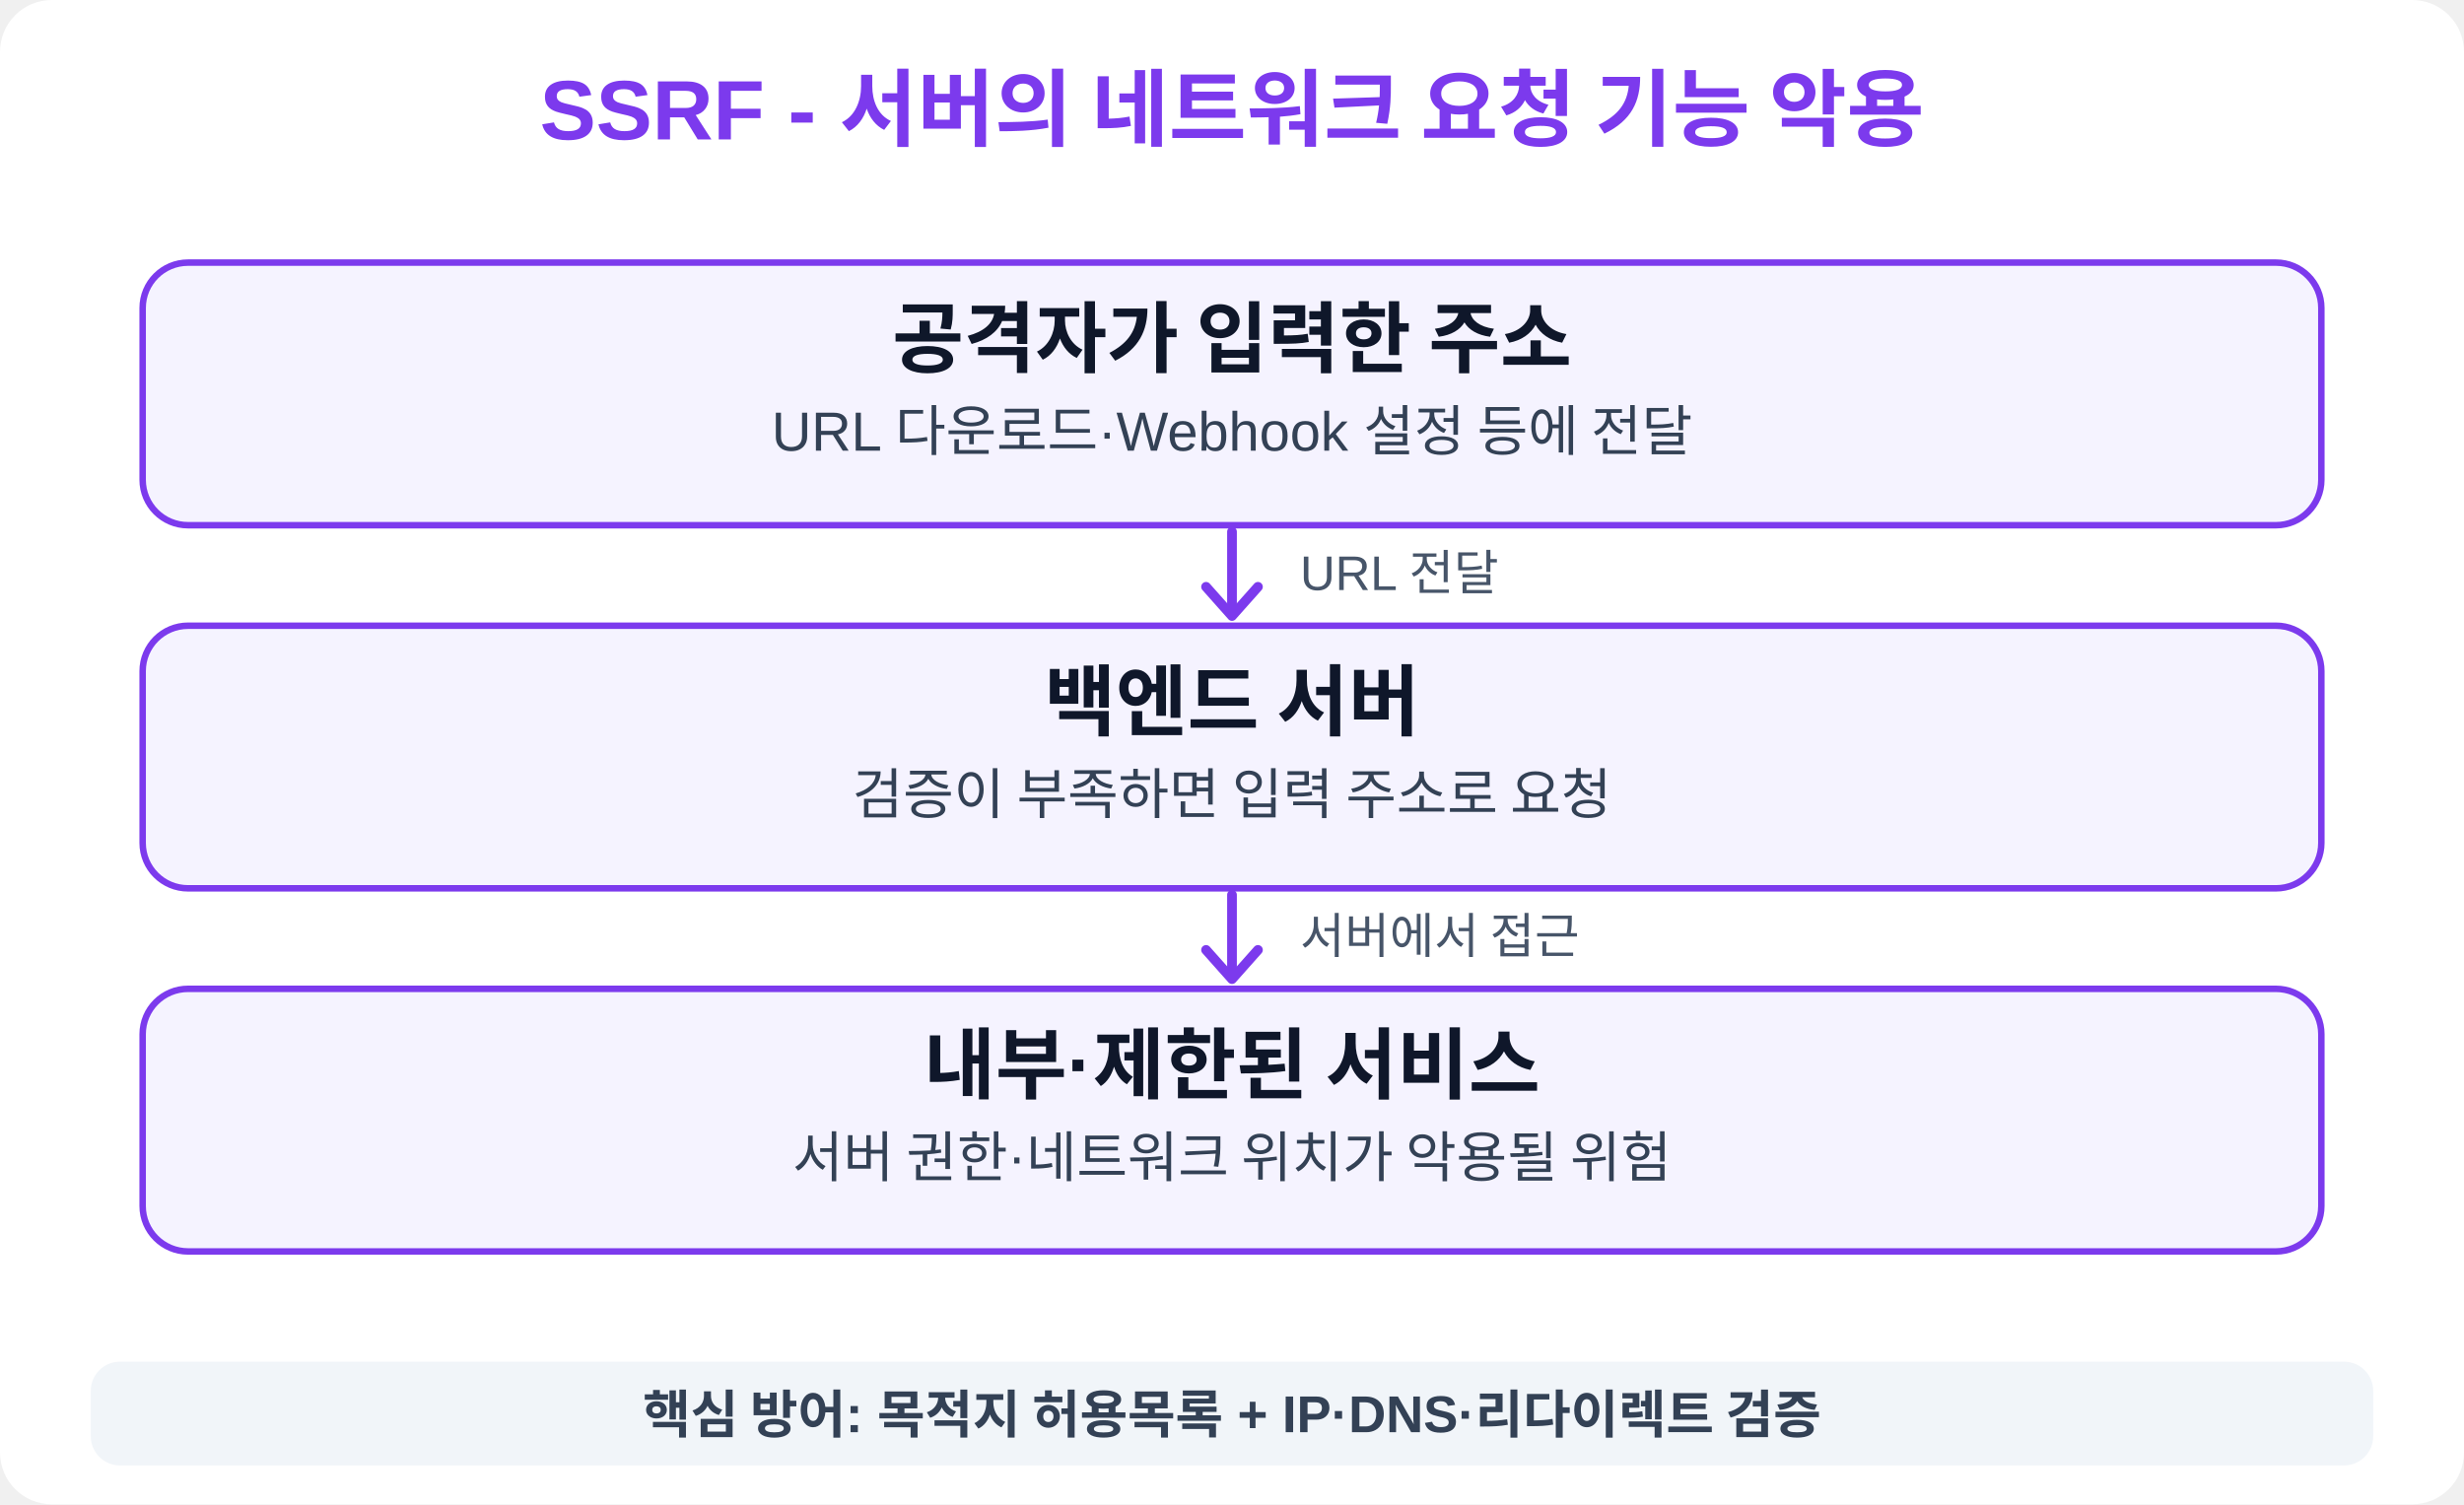
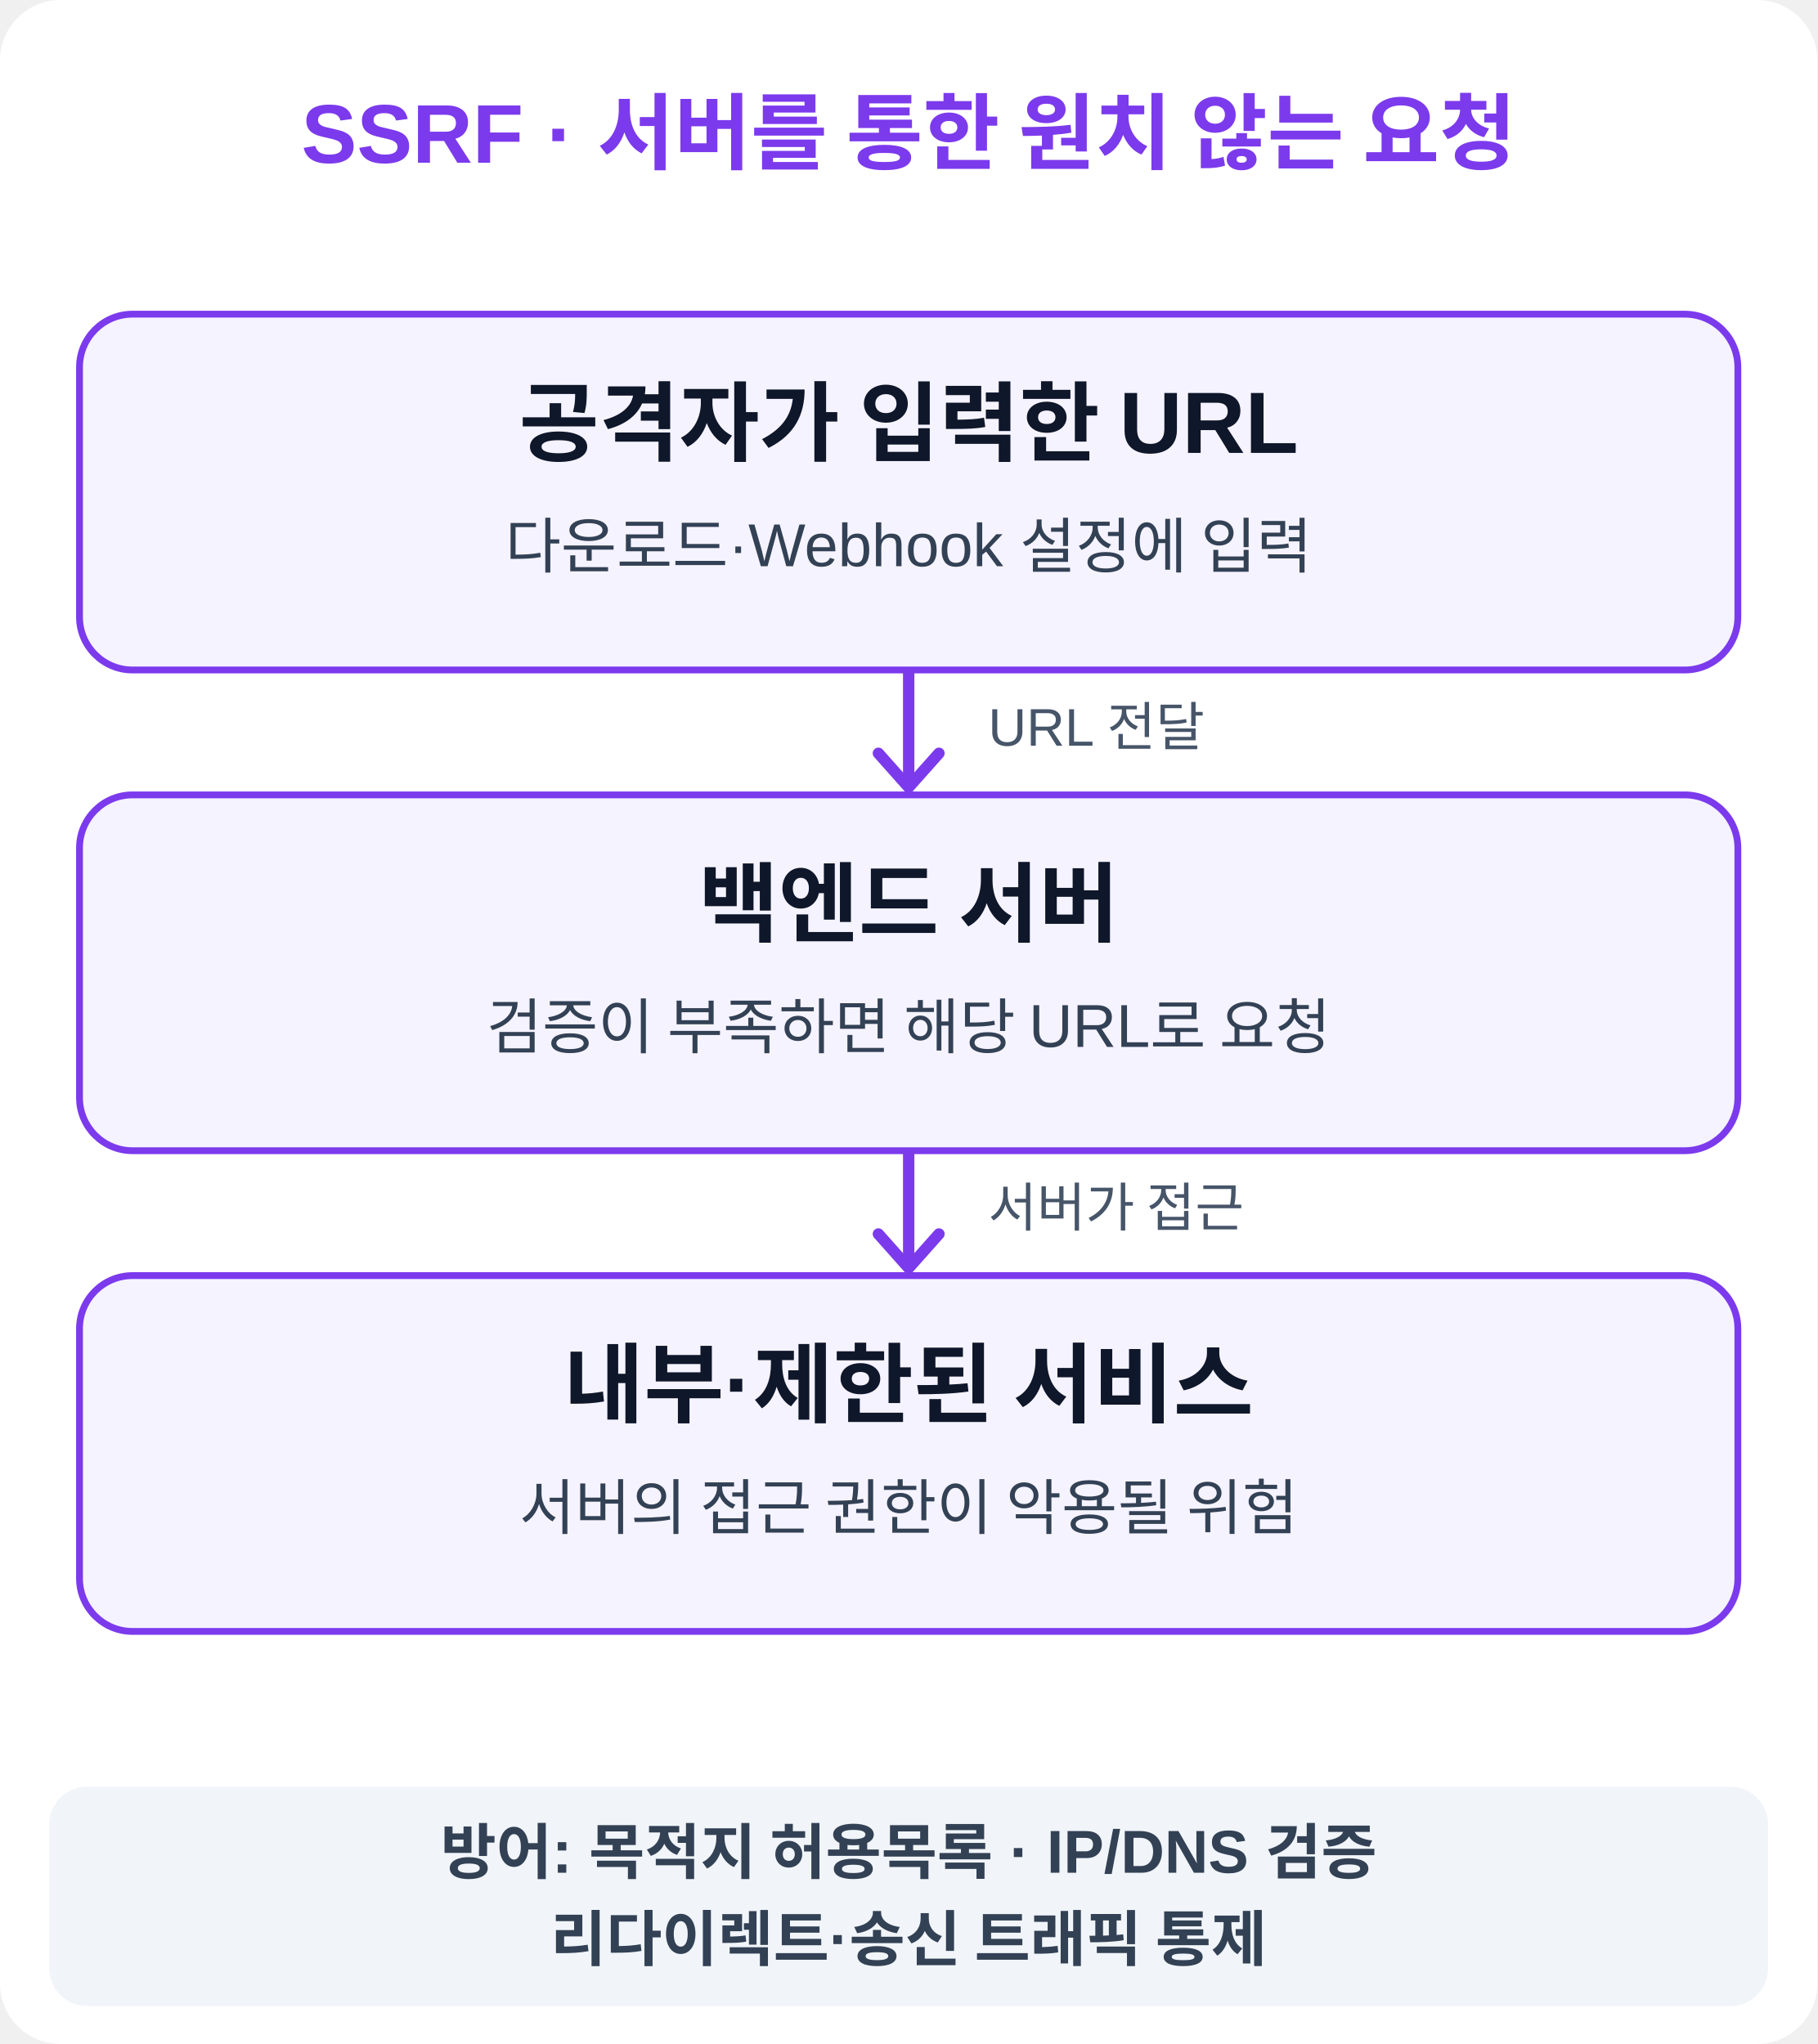
- <svg xmlns="http://www.w3.org/2000/svg" width="760" height="464" viewBox="0 0 760 464" role="img" aria-labelledby="title desc">
-   <rect width="760" height="464" fill="#ffffff" rx="16" />
-   <text x="380" y="43" font-family="Arial, Noto Sans KR, sans-serif" font-size="26" font-weight="700" text-anchor="middle" fill="#7c3aed">SSRF - 서버의 네트워크 요청 기능 악용</text>
+ <svg xmlns="http://www.w3.org/2000/svg" width="480" height="540" viewBox="0 0 480 540" role="img" aria-labelledby="title desc">
+   <rect x="0" y="0" width="480" height="540" rx="16" fill="#ffffff" />
  <g font-family="Arial, Noto Sans KR, sans-serif">
-     <rect x="44" y="81" width="672" height="81" rx="14" fill="#f5f3ff" stroke="#7c3aed" stroke-width="2" />
-     <text x="380" y="113" font-size="24" font-weight="700" text-anchor="middle" fill="#0f172a">공격자가 입력한 주소</text>
-     <text x="380" y="139" font-size="17" text-anchor="middle" fill="#334155">URL 다운로드·Webhook 설정 등에 전달</text>
-     <rect x="44" y="193" width="672" height="81" rx="14" fill="#f5f3ff" stroke="#7c3aed" stroke-width="2" />
-     <text x="380" y="225" font-size="24" font-weight="700" text-anchor="middle" fill="#0f172a">백엔드 서버</text>
-     <text x="380" y="251" font-size="17" text-anchor="middle" fill="#334155">검증이 부족하면 입력 주소로 요청</text>
-     <rect x="44" y="305" width="672" height="81" rx="14" fill="#f5f3ff" stroke="#7c3aed" stroke-width="2" />
-     <text x="380" y="337" font-size="24" font-weight="700" text-anchor="middle" fill="#0f172a">내부·제한된 서비스</text>
-     <text x="380" y="363" font-size="17" text-anchor="middle" fill="#334155">서버 권한·네트워크 위치가 악용될 위험</text>
-     <path d="M380 164 V188" stroke="#7c3aed" stroke-width="3" fill="none" stroke-linecap="round" />
-     <path d="M372 181 L380 190 L388 181" fill="none" stroke="#7c3aed" stroke-width="3" stroke-linecap="round" stroke-linejoin="round" />
-     <text x="401" y="182" font-size="15" fill="#475569">URL 전달</text>
-     <path d="M380 276 V300" stroke="#7c3aed" stroke-width="3" fill="none" stroke-linecap="round" />
-     <path d="M372 293 L380 302 L388 293" fill="none" stroke="#7c3aed" stroke-width="3" stroke-linecap="round" stroke-linejoin="round" />
-     <text x="401" y="294" font-size="15" fill="#475569">서버에서 접근</text>
-     <rect x="28" y="420" width="704" height="32" rx="9" fill="#f1f5f9" />
-     <text x="380" y="442" font-size="16" font-weight="600" text-anchor="middle" fill="#334155">핵심 방어: 목적지 허용목록 + IP·DNS·리다이렉트 검증</text>
+     <text x="240" y="43" font-size="22" font-weight="700" text-anchor="middle" fill="#7c3aed">SSRF · 서버를 통한 원치 않는 요청</text>
+     <rect x="21" y="83" width="438" height="94" rx="14" fill="#f5f3ff" stroke="#7c3aed" stroke-width="1.8" />
+     <text x="240" y="120" font-size="23" font-weight="700" text-anchor="middle" fill="#0f172a">공격자가 입력한 URL</text>
+     <text x="240" y="150" font-size="16" text-anchor="middle" fill="#334155">다운로드·Webhook 설정에 입력</text>
+     <rect x="21" y="210" width="438" height="94" rx="14" fill="#f5f3ff" stroke="#7c3aed" stroke-width="1.8" />
+     <text x="240" y="247" font-size="23" font-weight="700" text-anchor="middle" fill="#0f172a">백엔드 서버</text>
+     <text x="240" y="277" font-size="16" text-anchor="middle" fill="#334155">검증이 부족하면 해당 URL로 요청</text>
+     <rect x="21" y="337" width="438" height="94" rx="14" fill="#f5f3ff" stroke="#7c3aed" stroke-width="1.8" />
+     <text x="240" y="374" font-size="23" font-weight="700" text-anchor="middle" fill="#0f172a">내부·제한된 서비스</text>
+     <text x="240" y="404" font-size="16" text-anchor="middle" fill="#334155">서버의 접근 권한이 악용될 위험</text>
+     <path d="M240 178 V207" stroke="#7c3aed" stroke-width="3" fill="none" stroke-linecap="round" />
+     <path d="M232 199 L240 208 L248 199" fill="none" stroke="#7c3aed" stroke-width="3" stroke-linecap="round" stroke-linejoin="round" />
+     <text x="261" y="197" font-size="14" fill="#475569">URL 전달</text>
+     <path d="M240 305 V334" stroke="#7c3aed" stroke-width="3" fill="none" stroke-linecap="round" />
+     <path d="M232 326 L240 335 L248 326" fill="none" stroke="#7c3aed" stroke-width="3" stroke-linecap="round" stroke-linejoin="round" />
+     <text x="261" y="324" font-size="14" fill="#475569">서버가 접근</text>
+     <rect x="13" y="472" width="454" height="58" rx="10" fill="#f1f5f9" />
+     <text x="240" y="495" font-size="16" font-weight="600" text-anchor="middle" fill="#334155">방어: 목적지 허용목록 · IP/DNS 검증</text>
+     <text x="240" y="518" font-size="16" font-weight="600" text-anchor="middle" fill="#334155">리다이렉트·송신 트래픽 통제</text>
  </g>
</svg>
